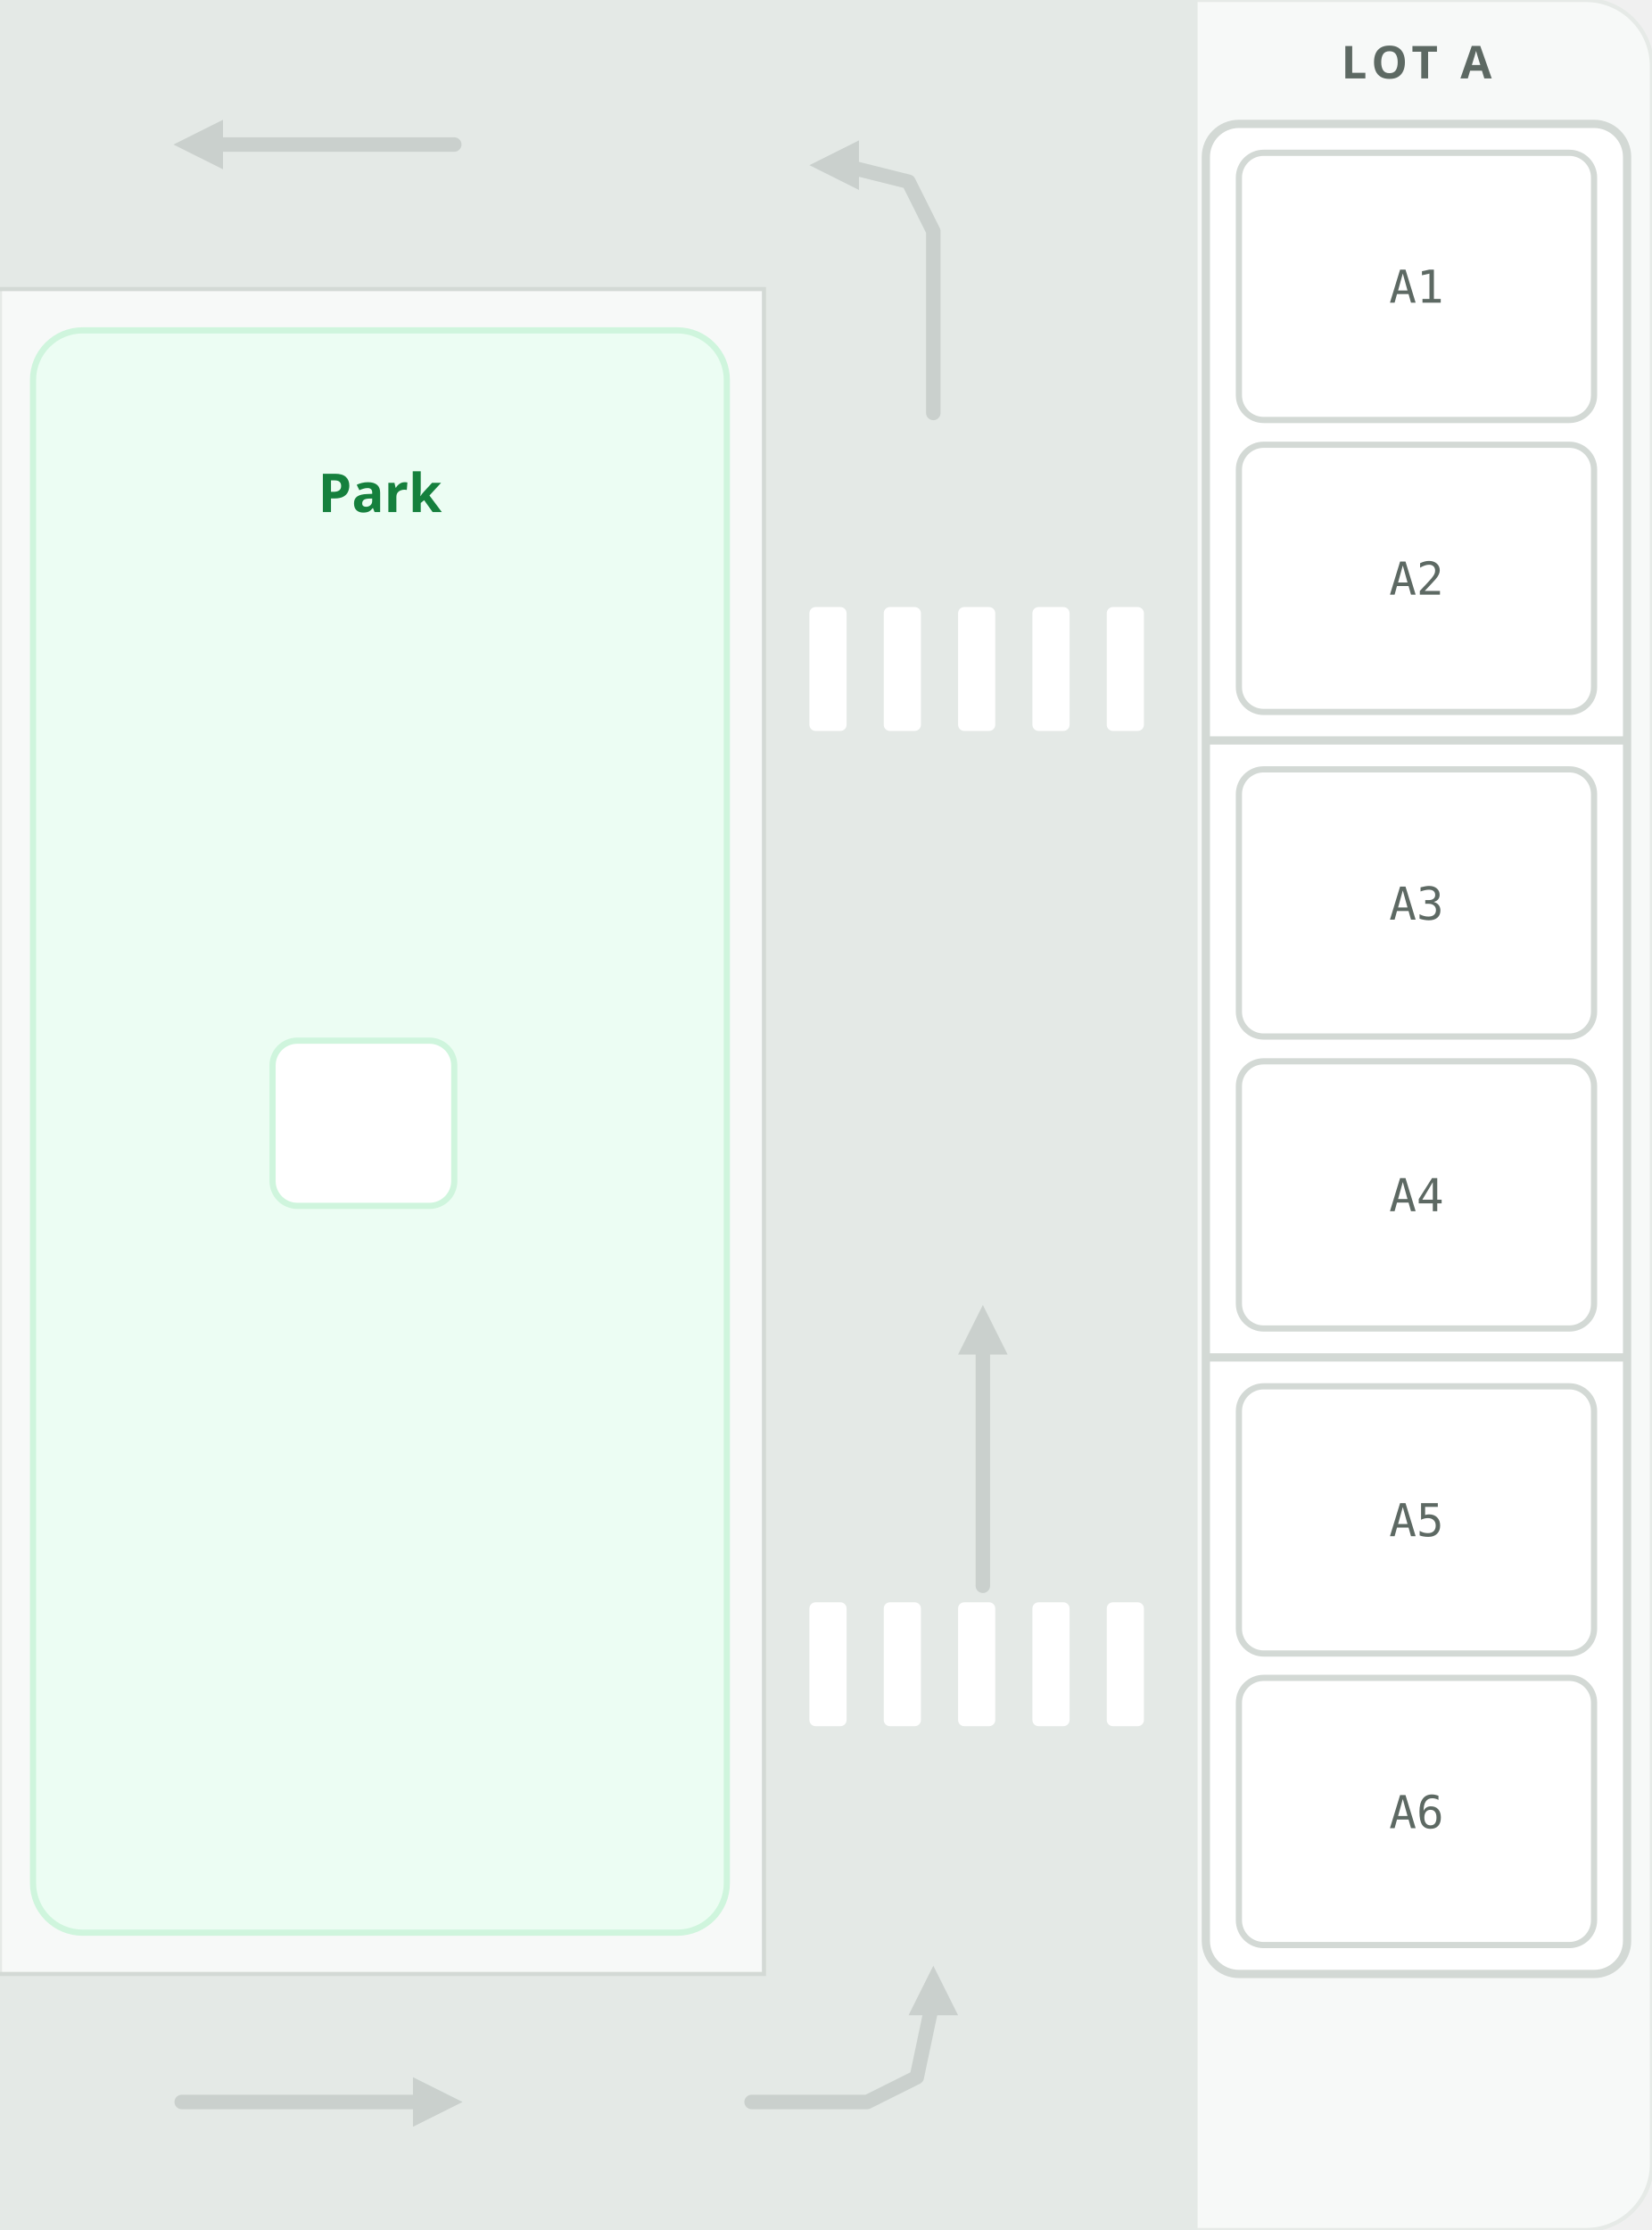
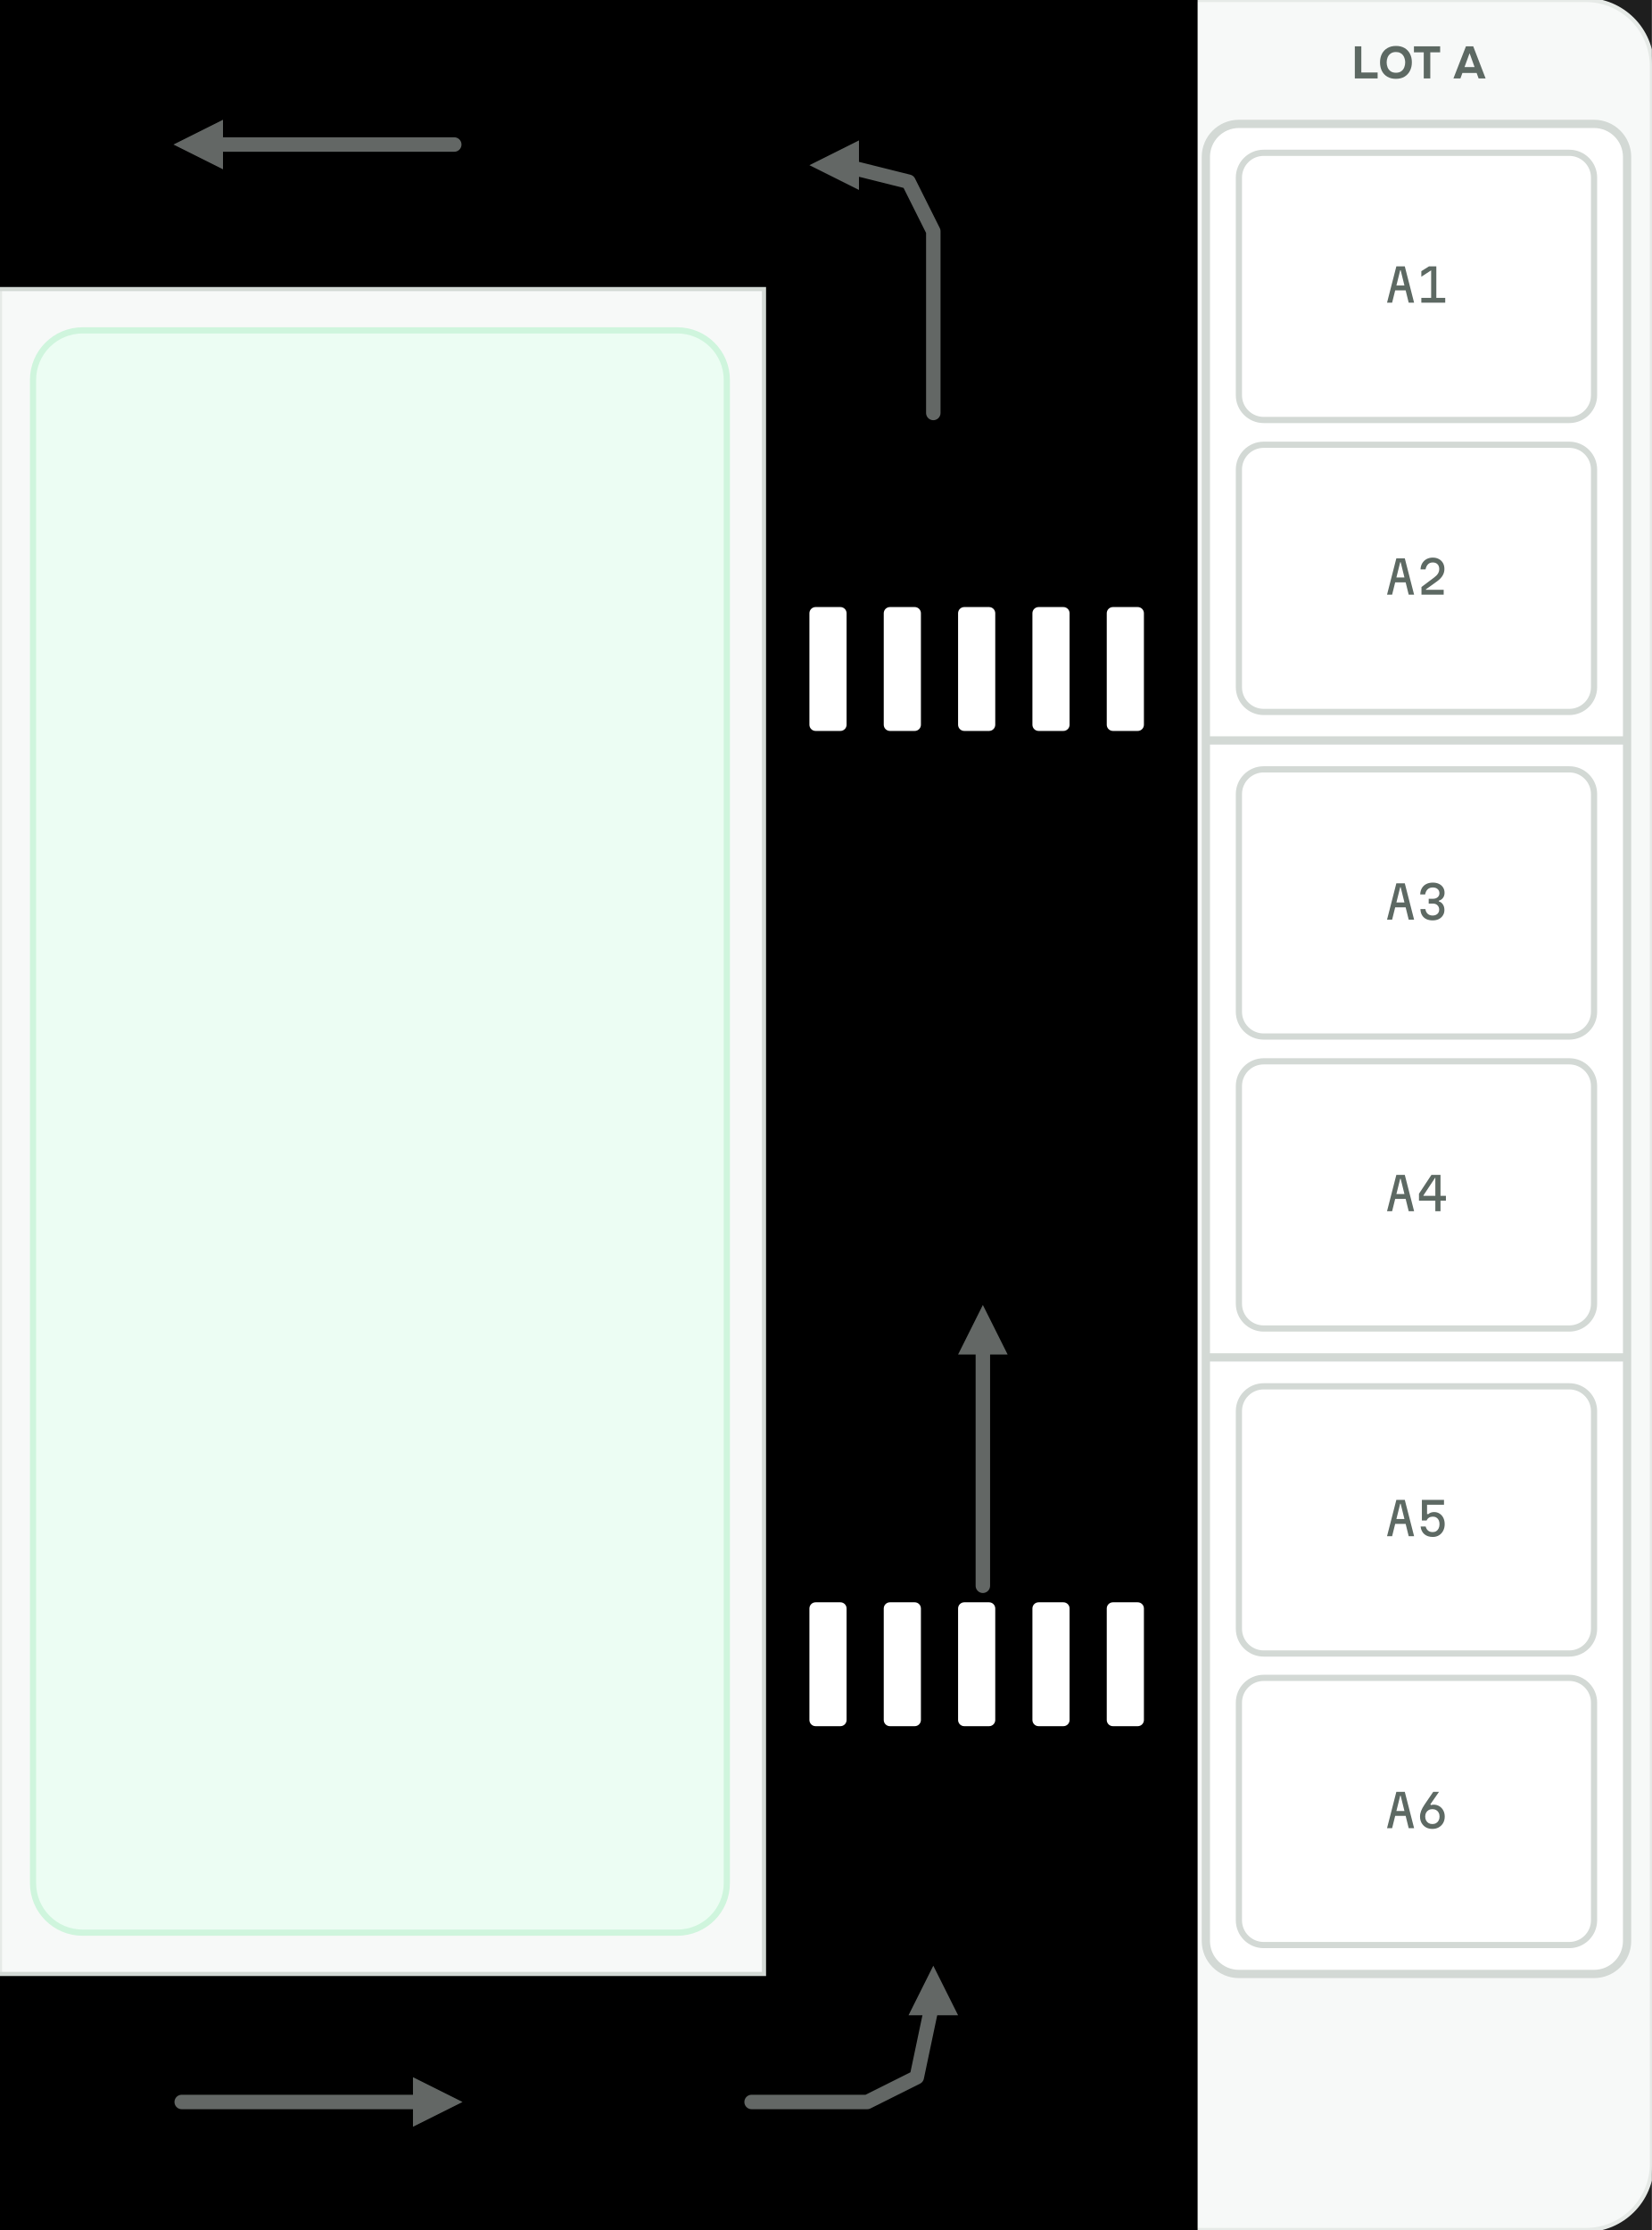
<svg xmlns="http://www.w3.org/2000/svg" width="400" height="540" viewBox="0 0 400 540" fill="none">
-   <rect id="ground" width="400" height="540" rx="16" fill="#F7F9F8" stroke="#E6EAE7" />
-   <path id="road" d="M0 0H290V540H0V478H185V70H0Z" fill="#E4E9E6" />
-   <path id="road-edge" d="M0 70H185V478H0" stroke="#D3D9D5" />
-   <g id="crosswalks">
-     <rect x="196" y="147" width="9" height="30" rx="1.5" fill="#FFFFFF" />
-     <rect x="214" y="147" width="9" height="30" rx="1.5" fill="#FFFFFF" />
-     <rect x="232" y="147" width="9" height="30" rx="1.5" fill="#FFFFFF" />
-     <rect x="250" y="147" width="9" height="30" rx="1.5" fill="#FFFFFF" />
-     <rect x="268" y="147" width="9" height="30" rx="1.5" fill="#FFFFFF" />
-     <rect x="196" y="388" width="9" height="30" rx="1.5" fill="#FFFFFF" />
-     <rect x="214" y="388" width="9" height="30" rx="1.5" fill="#FFFFFF" />
-     <rect x="232" y="388" width="9" height="30" rx="1.5" fill="#FFFFFF" />
-     <rect x="250" y="388" width="9" height="30" rx="1.5" fill="#FFFFFF" />
-     <rect x="268" y="388" width="9" height="30" rx="1.5" fill="#FFFFFF" />
-   </g>
-   <g id="arrows" opacity="0.55">
-     <polyline points="110,35 50,35" fill="none" stroke="#B4BCB8" stroke-width="3.5" stroke-linecap="round" stroke-linejoin="round" />
-     <polygon points="42,35 54,29 54,41" fill="#B4BCB8" />
-     <polyline points="226,100 226,56 220,44 204,40" fill="none" stroke="#B4BCB8" stroke-width="3.5" stroke-linecap="round" stroke-linejoin="round" />
-     <polygon points="196,40 208,34 208,46" fill="#B4BCB8" />
-     <polyline points="238,384 238,324" fill="none" stroke="#B4BCB8" stroke-width="3.5" stroke-linecap="round" stroke-linejoin="round" />
-     <polygon points="238,316 232,328 244,328" fill="#B4BCB8" />
-     <polyline points="182,509 210,509 222,503 226,484" fill="none" stroke="#B4BCB8" stroke-width="3.5" stroke-linecap="round" stroke-linejoin="round" />
-     <polygon points="226,476 220,488 232,488" fill="#B4BCB8" />
-     <polyline points="44,509 104,509" fill="none" stroke="#B4BCB8" stroke-width="3.5" stroke-linecap="round" stroke-linejoin="round" />
-     <polygon points="112,509 100,503 100,515" fill="#B4BCB8" />
-   </g>
-   <g id="park">
-     <rect x="8" y="80" width="168" height="388" rx="12" fill="#ECFDF3" stroke="#CFF5DD" stroke-width="1.5" />
-     <rect id="gazebo" x="66" y="252" width="44" height="40" rx="6" fill="#FFFFFF" stroke="#CFF5DD" stroke-width="1.5" />
-     <text x="92" y="124" text-anchor="middle" font-family="Onest, sans-serif" font-size="13" font-weight="600" fill="#15803D">Park</text>
-   </g>
-   <g id="parking">
-     <rect id="parking-frame" x="292" y="30" width="102" height="448" rx="8" fill="#FFFFFF" stroke="#D3D9D5" stroke-width="2" />
-     <line x1="292" y1="179.3" x2="394" y2="179.3" stroke="#D3D9D5" stroke-width="2" />
-     <line x1="292" y1="328.7" x2="394" y2="328.7" stroke="#D3D9D5" stroke-width="2" />
-     <text x="343.0" y="19" text-anchor="middle" font-family="Onest, sans-serif" font-size="11" font-weight="600" letter-spacing="1.3" fill="#5D6963">LOT A</text>
-     <g id="spots">
-       <g id="A1">
-         <rect x="300" y="37" width="86" height="64.7" rx="6" fill="#FFFFFF" stroke="#D3D9D5" stroke-width="1.5" />
-         <text x="343.0" y="73.3" text-anchor="middle" font-family="Martian Mono, monospace" font-size="11" font-weight="500" fill="#5D6963">A1</text>
-       </g>
-       <g id="A2">
-         <rect x="300" y="107.7" width="86" height="64.7" rx="6" fill="#FFFFFF" stroke="#D3D9D5" stroke-width="1.5" />
-         <text x="343.0" y="144" text-anchor="middle" font-family="Martian Mono, monospace" font-size="11" font-weight="500" fill="#5D6963">A2</text>
-       </g>
-       <g id="A3">
-         <rect x="300" y="186.3" width="86" height="64.7" rx="6" fill="#FFFFFF" stroke="#D3D9D5" stroke-width="1.5" />
-         <text x="343.0" y="222.7" text-anchor="middle" font-family="Martian Mono, monospace" font-size="11" font-weight="500" fill="#5D6963">A3</text>
-       </g>
-       <g id="A4">
-         <rect x="300" y="257" width="86" height="64.7" rx="6" fill="#FFFFFF" stroke="#D3D9D5" stroke-width="1.5" />
-         <text x="343.0" y="293.3" text-anchor="middle" font-family="Martian Mono, monospace" font-size="11" font-weight="500" fill="#5D6963">A4</text>
-       </g>
-       <g id="A5">
-         <rect x="300" y="335.7" width="86" height="64.7" rx="6" fill="#FFFFFF" stroke="#D3D9D5" stroke-width="1.5" />
-         <text x="343.0" y="372" text-anchor="middle" font-family="Martian Mono, monospace" font-size="11" font-weight="500" fill="#5D6963">A5</text>
-       </g>
-       <g id="A6">
-         <rect x="300" y="406.3" width="86" height="64.7" rx="6" fill="#FFFFFF" stroke="#D3D9D5" stroke-width="1.5" />
-         <text x="343.0" y="442.7" text-anchor="middle" font-family="Martian Mono, monospace" font-size="11" font-weight="500" fill="#5D6963">A6</text>
+   <rect width="400" height="540" fill="#1E1E1E" />
+   <g id="lot-map 1" clip-path="url(#clip0_0_1)">
+     <path id="ground" d="M384 0H16C7.163 0 0 7.163 0 16V524C0 532.837 7.163 540 16 540H384C392.837 540 400 532.837 400 524V16C400 7.163 392.837 0 384 0Z" fill="#F7F9F8" stroke="#E6EAE7" />
+     <path id="road" d="M0 0H290V540H0V478H185V70H0V0Z" fill="black" />
+     <path id="road-edge" d="M0 70H185V478H0" stroke="#D3D9D5" />
+     <g id="crosswalks">
+       <path id="Vector" d="M203.5 147H197.5C196.672 147 196 147.672 196 148.5V175.5C196 176.328 196.672 177 197.5 177H203.5C204.328 177 205 176.328 205 175.5V148.5C205 147.672 204.328 147 203.5 147Z" fill="white" />
+       <path id="Vector_2" d="M221.5 147H215.5C214.672 147 214 147.672 214 148.5V175.5C214 176.328 214.672 177 215.5 177H221.5C222.328 177 223 176.328 223 175.5V148.5C223 147.672 222.328 147 221.5 147Z" fill="white" />
+       <path id="Vector_3" d="M239.5 147H233.5C232.672 147 232 147.672 232 148.5V175.5C232 176.328 232.672 177 233.5 177H239.5C240.328 177 241 176.328 241 175.5V148.5C241 147.672 240.328 147 239.5 147Z" fill="white" />
+       <path id="Vector_4" d="M257.5 147H251.5C250.672 147 250 147.672 250 148.5V175.5C250 176.328 250.672 177 251.5 177H257.5C258.328 177 259 176.328 259 175.5V148.5C259 147.672 258.328 147 257.5 147Z" fill="white" />
+       <path id="Vector_5" d="M275.5 147H269.5C268.672 147 268 147.672 268 148.5V175.5C268 176.328 268.672 177 269.5 177H275.5C276.328 177 277 176.328 277 175.5V148.5C277 147.672 276.328 147 275.5 147Z" fill="white" />
+       <path id="Vector_6" d="M203.5 388H197.5C196.672 388 196 388.672 196 389.5V416.5C196 417.328 196.672 418 197.5 418H203.5C204.328 418 205 417.328 205 416.5V389.5C205 388.672 204.328 388 203.5 388Z" fill="white" />
+       <path id="Vector_7" d="M221.5 388H215.5C214.672 388 214 388.672 214 389.5V416.5C214 417.328 214.672 418 215.5 418H221.5C222.328 418 223 417.328 223 416.5V389.5C223 388.672 222.328 388 221.5 388Z" fill="white" />
+       <path id="Vector_8" d="M239.5 388H233.5C232.672 388 232 388.672 232 389.5V416.5C232 417.328 232.672 418 233.5 418H239.5C240.328 418 241 417.328 241 416.5V389.5C241 388.672 240.328 388 239.5 388Z" fill="white" />
+       <path id="Vector_9" d="M257.5 388H251.5C250.672 388 250 388.672 250 389.5V416.5C250 417.328 250.672 418 251.5 418H257.5C258.328 418 259 417.328 259 416.5V389.5C259 388.672 258.328 388 257.5 388Z" fill="white" />
+       <path id="Vector_10" d="M275.5 388H269.5C268.672 388 268 388.672 268 389.5V416.5C268 417.328 268.672 418 269.5 418H275.5C276.328 418 277 417.328 277 416.5V389.5C277 388.672 276.328 388 275.5 388Z" fill="white" />
+     </g>
+     <g id="arrows" opacity="0.55">
+       <path id="Vector_11" d="M110 35H50" stroke-width="3.5" stroke-linecap="round" stroke-linejoin="round" stroke="#B4BCB8" />
+       <path id="Vector_12" d="M42 35L54 29V41L42 35Z" fill="#B4BCB8" />
+       <path id="Vector_13" d="M226 100V56L220 44L204 40" stroke-width="3.5" stroke-linecap="round" stroke-linejoin="round" stroke="#B4BCB8" />
+       <path id="Vector_14" d="M196 40L208 34V46L196 40Z" fill="#B4BCB8" />
+       <path id="Vector_15" d="M238 384V324" stroke-width="3.5" stroke-linecap="round" stroke-linejoin="round" stroke="#B4BCB8" />
+       <path id="Vector_16" d="M238 316L232 328H244L238 316Z" fill="#B4BCB8" />
+       <path id="Vector_17" d="M182 509H210L222 503L226 484" stroke-width="3.5" stroke-linecap="round" stroke-linejoin="round" stroke="#B4BCB8" />
+       <path id="Vector_18" d="M226 476L220 488H232L226 476Z" fill="#B4BCB8" />
+       <path id="Vector_19" d="M44 509H104" stroke-width="3.5" stroke-linecap="round" stroke-linejoin="round" stroke="#B4BCB8" />
+       <path id="Vector_20" d="M112 509L100 503V515L112 509Z" fill="#B4BCB8" />
+     </g>
+     <g id="park">
+       <path id="Vector_21" d="M164 80H20C13.373 80 8 85.373 8 92V456C8 462.627 13.373 468 20 468H164C170.627 468 176 462.627 176 456V92C176 85.373 170.627 80 164 80Z" fill="#ECFDF3" stroke-width="1.5" stroke="#CFF5DD" />
+     </g>
+     <g id="parking">
+       <path id="parking-frame" d="M386 30H300C295.582 30 292 33.582 292 38V470C292 474.418 295.582 478 300 478H386C390.418 478 394 474.418 394 470V38C394 33.582 390.418 30 386 30Z" fill="white" stroke-width="2" stroke="#D3D9D5" />
+       <path id="Vector_22" d="M292 179.3H394" stroke-width="2" stroke="#D3D9D5" />
+       <path id="Vector_23" d="M292 328.7H394" stroke-width="2" stroke="#D3D9D5" />
+       <path id="LOT A" d="M328.072 19V11.212H329.645V17.548H333.594V19H328.072ZM338.013 19.088C337.214 19.088 336.525 18.919 335.945 18.582C335.373 18.245 334.933 17.779 334.625 17.185C334.325 16.584 334.174 15.894 334.174 15.117C334.174 14.325 334.328 13.628 334.636 13.027C334.952 12.426 335.399 11.96 335.978 11.63C336.558 11.293 337.247 11.124 338.046 11.124C338.838 11.124 339.52 11.289 340.092 11.619C340.664 11.949 341.104 12.411 341.412 13.005C341.728 13.599 341.885 14.292 341.885 15.084C341.885 15.861 341.728 16.554 341.412 17.163C341.104 17.764 340.661 18.237 340.081 18.582C339.509 18.919 338.82 19.088 338.013 19.088ZM338.035 17.614C338.563 17.614 338.992 17.493 339.322 17.251C339.652 17.009 339.891 16.697 340.037 16.316C340.191 15.935 340.268 15.535 340.268 15.117C340.268 14.809 340.224 14.505 340.136 14.204C340.056 13.903 339.927 13.632 339.751 13.39C339.575 13.148 339.344 12.957 339.058 12.818C338.772 12.671 338.428 12.598 338.024 12.598C337.504 12.598 337.078 12.719 336.748 12.961C336.418 13.196 336.173 13.504 336.011 13.885C335.857 14.266 335.78 14.673 335.78 15.106C335.78 15.539 335.857 15.946 336.011 16.327C336.173 16.708 336.418 17.02 336.748 17.262C337.086 17.497 337.515 17.614 338.035 17.614ZM344.761 19V12.675H342.385V11.212H348.732V12.675H346.345V19H344.761ZM351.944 19L354.98 11.212H356.74L359.743 19H358.049L357.565 17.669H354.122L353.638 19H351.944ZM354.628 16.25H357.07L355.86 12.884L354.628 16.25Z" fill="#5D6963" />
+       <g id="spots">
+         <g id="A1">
+           <path id="Vector_24" d="M380 37H306C302.686 37 300 39.686 300 43V95.7C300 99.014 302.686 101.7 306 101.7H380C383.314 101.7 386 99.014 386 95.7V43C386 39.686 383.314 37 380 37Z" fill="white" stroke-width="1.5" stroke="#D3D9D5" />
+           <path id="A1_2" d="M335.87 73.3L338.125 64.5H340.171L342.426 73.3H341.117L339.17 65.435H339.06L337.102 73.3H335.87ZM337.245 70.319V69.131H341.051V70.319H337.245ZM347.807 64.5V72.123H349.963V73.3H344.177V72.123H346.553V65.028L346.905 65.237L344.177 67.008V65.666L346.025 64.5H347.807Z" fill="#5D6963" />
+         </g>
+         <g id="A2">
+           <path id="Vector_25" d="M380 107.7H306C302.686 107.7 300 110.386 300 113.7V166.4C300 169.714 302.686 172.4 306 172.4H380C383.314 172.4 386 169.714 386 166.4V113.7C386 110.386 383.314 107.7 380 107.7Z" fill="white" stroke-width="1.5" stroke="#D3D9D5" />
+           <path id="A2_2" d="M335.87 144L338.125 135.2H340.171L342.426 144H341.117L339.17 136.135H339.06L337.102 144H335.87ZM337.245 141.019V139.831H341.051V141.019H337.245ZM344.21 142.141L347.279 139.842C347.704 139.527 348.016 139.204 348.214 138.874C348.412 138.537 348.511 138.174 348.511 137.785C348.511 137.294 348.372 136.909 348.093 136.63C347.814 136.344 347.429 136.201 346.938 136.201C346.476 136.201 346.098 136.344 345.805 136.63C345.512 136.916 345.306 137.334 345.189 137.884H343.979C344.008 137.29 344.155 136.78 344.419 136.355C344.69 135.922 345.042 135.592 345.475 135.365C345.915 135.138 346.403 135.024 346.938 135.024C347.51 135.024 348.005 135.141 348.423 135.376C348.848 135.603 349.178 135.922 349.413 136.333C349.648 136.744 349.765 137.228 349.765 137.785C349.765 138.357 349.618 138.889 349.325 139.38C349.032 139.871 348.588 140.333 347.994 140.766L345.277 142.713V142.823H349.589V144H344.21V142.141Z" fill="#5D6963" />
+         </g>
+         <g id="A3">
+           <path id="Vector_26" d="M380 186.3H306C302.686 186.3 300 188.986 300 192.3V245C300 248.314 302.686 251 306 251H380C383.314 251 386 248.314 386 245V192.3C386 188.986 383.314 186.3 380 186.3Z" fill="white" stroke-width="1.5" stroke="#D3D9D5" />
+           <path id="A3_2" d="M335.87 222.7L338.125 213.9H340.171L342.426 222.7H341.117L339.17 214.835H339.06L337.102 222.7H335.87ZM337.245 219.719V218.531H341.051V219.719H337.245ZM349.765 220.357C349.765 220.856 349.64 221.296 349.391 221.677C349.149 222.058 348.815 222.355 348.39 222.568C347.965 222.773 347.477 222.876 346.927 222.876C346.326 222.876 345.805 222.77 345.365 222.557C344.925 222.337 344.584 222.022 344.342 221.611C344.1 221.193 343.972 220.698 343.957 220.126H345.156C345.229 220.632 345.42 221.021 345.728 221.292C346.036 221.563 346.432 221.699 346.916 221.699C347.231 221.699 347.506 221.64 347.741 221.523C347.983 221.406 348.17 221.241 348.302 221.028C348.434 220.808 348.5 220.555 348.5 220.269C348.5 219.836 348.361 219.484 348.082 219.213C347.811 218.942 347.448 218.806 346.993 218.806H345.959V217.64H346.993C347.462 217.64 347.84 217.515 348.126 217.266C348.412 217.017 348.555 216.694 348.555 216.298C348.555 215.88 348.408 215.543 348.115 215.286C347.829 215.029 347.444 214.901 346.96 214.901C346.454 214.901 346.043 215.044 345.728 215.33C345.413 215.616 345.204 216.034 345.101 216.584H343.902C343.931 215.975 344.074 215.458 344.331 215.033C344.588 214.608 344.94 214.285 345.387 214.065C345.834 213.838 346.362 213.724 346.971 213.724C347.528 213.724 348.02 213.827 348.445 214.032C348.87 214.237 349.2 214.523 349.435 214.89C349.677 215.257 349.798 215.697 349.798 216.21C349.798 216.687 349.67 217.094 349.413 217.431C349.164 217.768 348.83 217.992 348.412 218.102V218.278C348.823 218.388 349.149 218.63 349.391 219.004C349.64 219.371 349.765 219.822 349.765 220.357Z" fill="#5D6963" />
+         </g>
+         <g id="A4">
+           <path id="Vector_27" d="M380 257H306C302.686 257 300 259.686 300 263V315.7C300 319.014 302.686 321.7 306 321.7H380C383.314 321.7 386 319.014 386 315.7V263C386 259.686 383.314 257 380 257Z" fill="white" stroke-width="1.5" stroke="#D3D9D5" />
+           <path id="A4_2" d="M335.87 293.3L338.125 284.5H340.171L342.426 293.3H341.117L339.17 285.435H339.06L337.102 293.3H335.87ZM337.245 290.319V289.131H341.051V290.319H337.245ZM348.819 284.5V289.571H350.128V290.748H348.819V293.3H347.565V290.748H343.605V289.065L346.619 284.5H348.819ZM344.694 289.45V289.571H347.565V284.621H347.906L344.694 289.45Z" fill="#5D6963" />
+         </g>
+         <g id="A5">
+           <path id="Vector_28" d="M380 335.7H306C302.686 335.7 300 338.386 300 341.7V394.4C300 397.714 302.686 400.4 306 400.4H380C383.314 400.4 386 397.714 386 394.4V341.7C386 338.386 383.314 335.7 380 335.7Z" fill="white" stroke-width="1.5" stroke="#D3D9D5" />
+           <path id="A5_2" d="M335.87 372L338.125 363.2H340.171L342.426 372H341.117L339.17 364.135H339.06L337.102 372H335.87ZM337.245 369.019V367.831H341.051V369.019H337.245ZM344.309 363.2H349.666V364.377H345.068L345.563 363.915V366.643H345.893C346.032 366.489 346.227 366.368 346.476 366.28C346.725 366.192 346.989 366.148 347.268 366.148C347.767 366.148 348.207 366.273 348.588 366.522C348.977 366.764 349.281 367.105 349.501 367.545C349.721 367.985 349.831 368.498 349.831 369.085C349.831 369.686 349.706 370.222 349.457 370.691C349.215 371.153 348.878 371.516 348.445 371.78C348.012 372.044 347.514 372.176 346.949 372.176C346.106 372.176 345.424 371.952 344.903 371.505C344.39 371.058 344.089 370.438 344.001 369.646H345.222C345.339 370.079 345.537 370.412 345.816 370.647C346.102 370.882 346.472 370.999 346.927 370.999C347.264 370.999 347.554 370.922 347.796 370.768C348.045 370.607 348.236 370.383 348.368 370.097C348.507 369.804 348.577 369.466 348.577 369.085C348.577 368.704 348.511 368.377 348.379 368.106C348.247 367.835 348.06 367.626 347.818 367.479C347.583 367.332 347.297 367.259 346.96 367.259C346.608 367.259 346.3 367.34 346.036 367.501C345.779 367.655 345.585 367.886 345.453 368.194H344.309V363.2Z" fill="#5D6963" />
+         </g>
+         <g id="A6">
+           <path id="Vector_29" d="M380 406.3H306C302.686 406.3 300 408.986 300 412.3V465C300 468.314 302.686 471 306 471H380C383.314 471 386 468.314 386 465V412.3C386 408.986 383.314 406.3 380 406.3Z" fill="white" stroke-width="1.5" stroke="#D3D9D5" />
+           <path id="A6_2" d="M335.87 442.7L338.125 433.9H340.171L342.426 442.7H341.117L339.17 434.835H339.06L337.102 442.7H335.87ZM337.245 439.719V438.531H341.051V439.719H337.245ZM346.839 442.876C346.26 442.876 345.746 442.752 345.299 442.502C344.852 442.246 344.5 441.894 344.243 441.446C343.986 440.992 343.858 440.471 343.858 439.884C343.858 439.437 343.946 438.982 344.122 438.52C344.298 438.058 344.577 437.545 344.958 436.98L347.059 433.9H348.456L346.355 436.925L346.531 437.101C346.619 437.072 346.714 437.05 346.817 437.035C346.927 437.013 347.037 437.002 347.147 437.002C347.668 437.002 348.13 437.127 348.533 437.376C348.944 437.626 349.263 437.967 349.49 438.399C349.725 438.832 349.842 439.327 349.842 439.884C349.842 440.471 349.714 440.992 349.457 441.446C349.2 441.894 348.845 442.246 348.39 442.502C347.943 442.752 347.426 442.876 346.839 442.876ZM345.112 439.884C345.112 440.244 345.185 440.559 345.332 440.83C345.479 441.102 345.68 441.314 345.937 441.468C346.201 441.622 346.505 441.699 346.85 441.699C347.202 441.699 347.506 441.622 347.763 441.468C348.027 441.314 348.229 441.102 348.368 440.83C348.515 440.559 348.588 440.244 348.588 439.884C348.588 439.525 348.515 439.213 348.368 438.949C348.229 438.678 348.027 438.469 347.763 438.322C347.506 438.168 347.202 438.091 346.85 438.091C346.505 438.091 346.201 438.168 345.937 438.322C345.68 438.469 345.479 438.678 345.332 438.949C345.185 439.213 345.112 439.525 345.112 439.884Z" fill="#5D6963" />
+         </g>
      </g>
    </g>
  </g>
+   <defs>
+     <clipPath id="clip0_0_1">
+       <rect width="400" height="540" fill="white" />
+     </clipPath>
+   </defs>
</svg>
